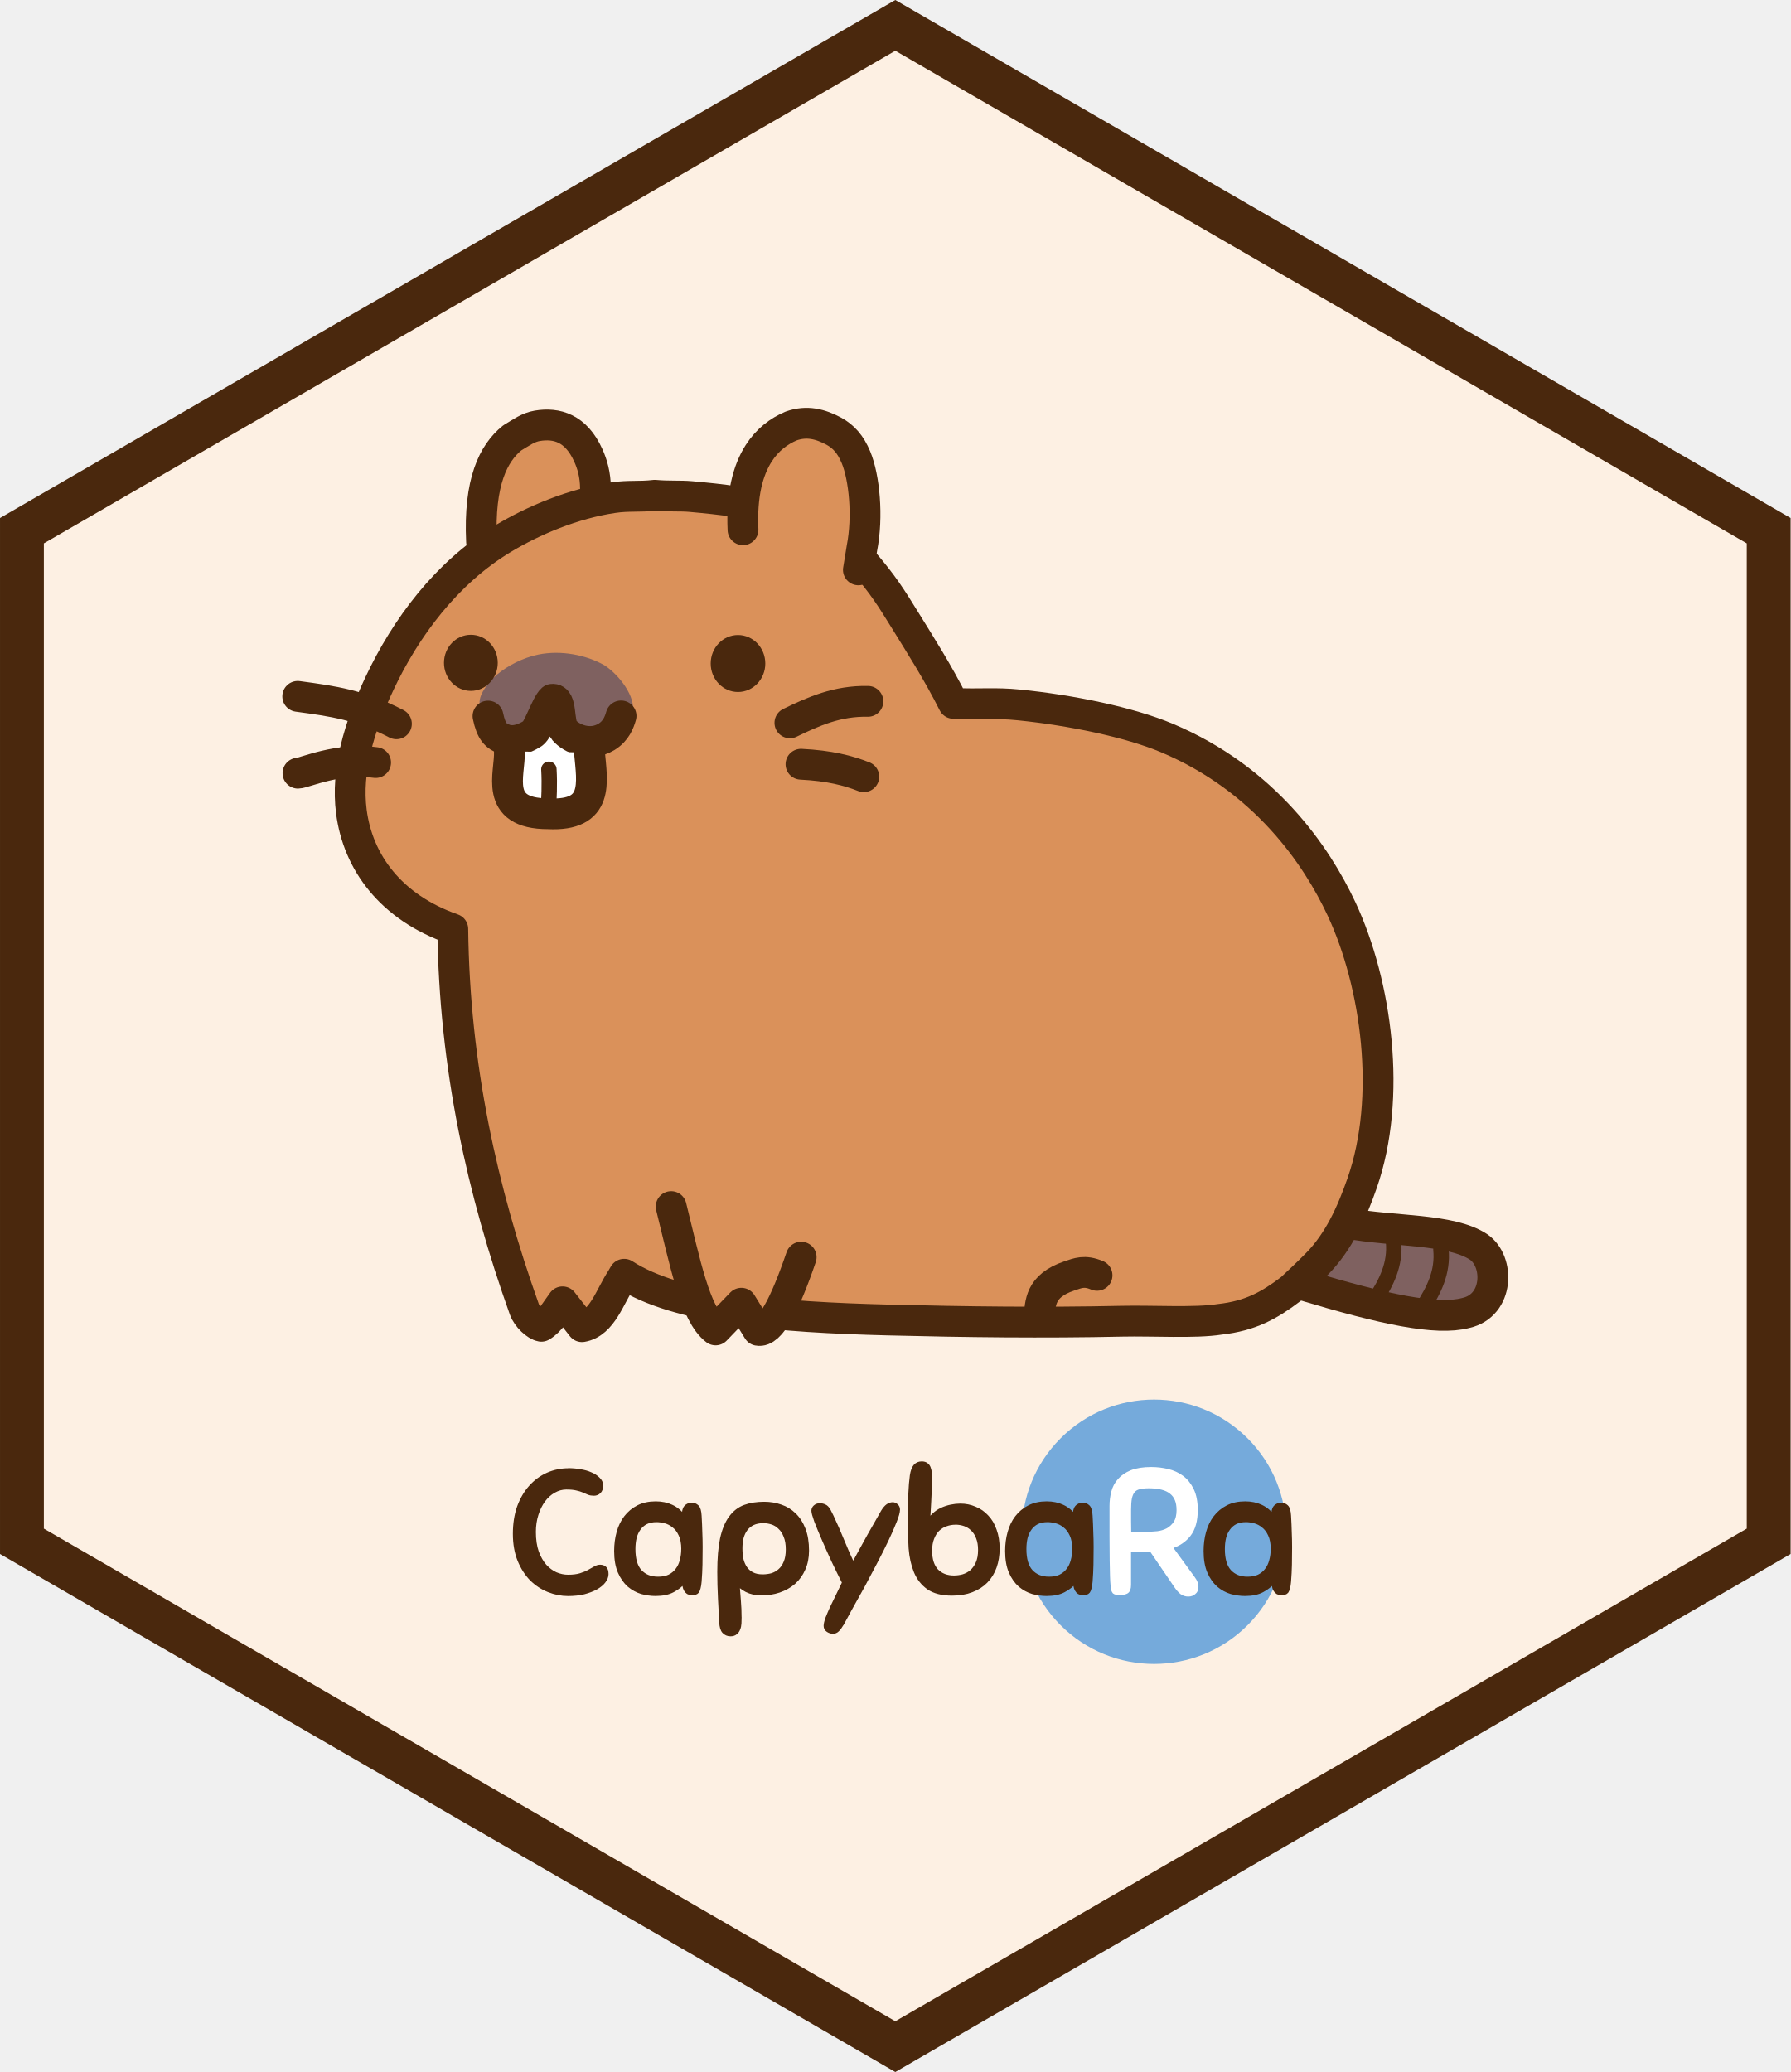
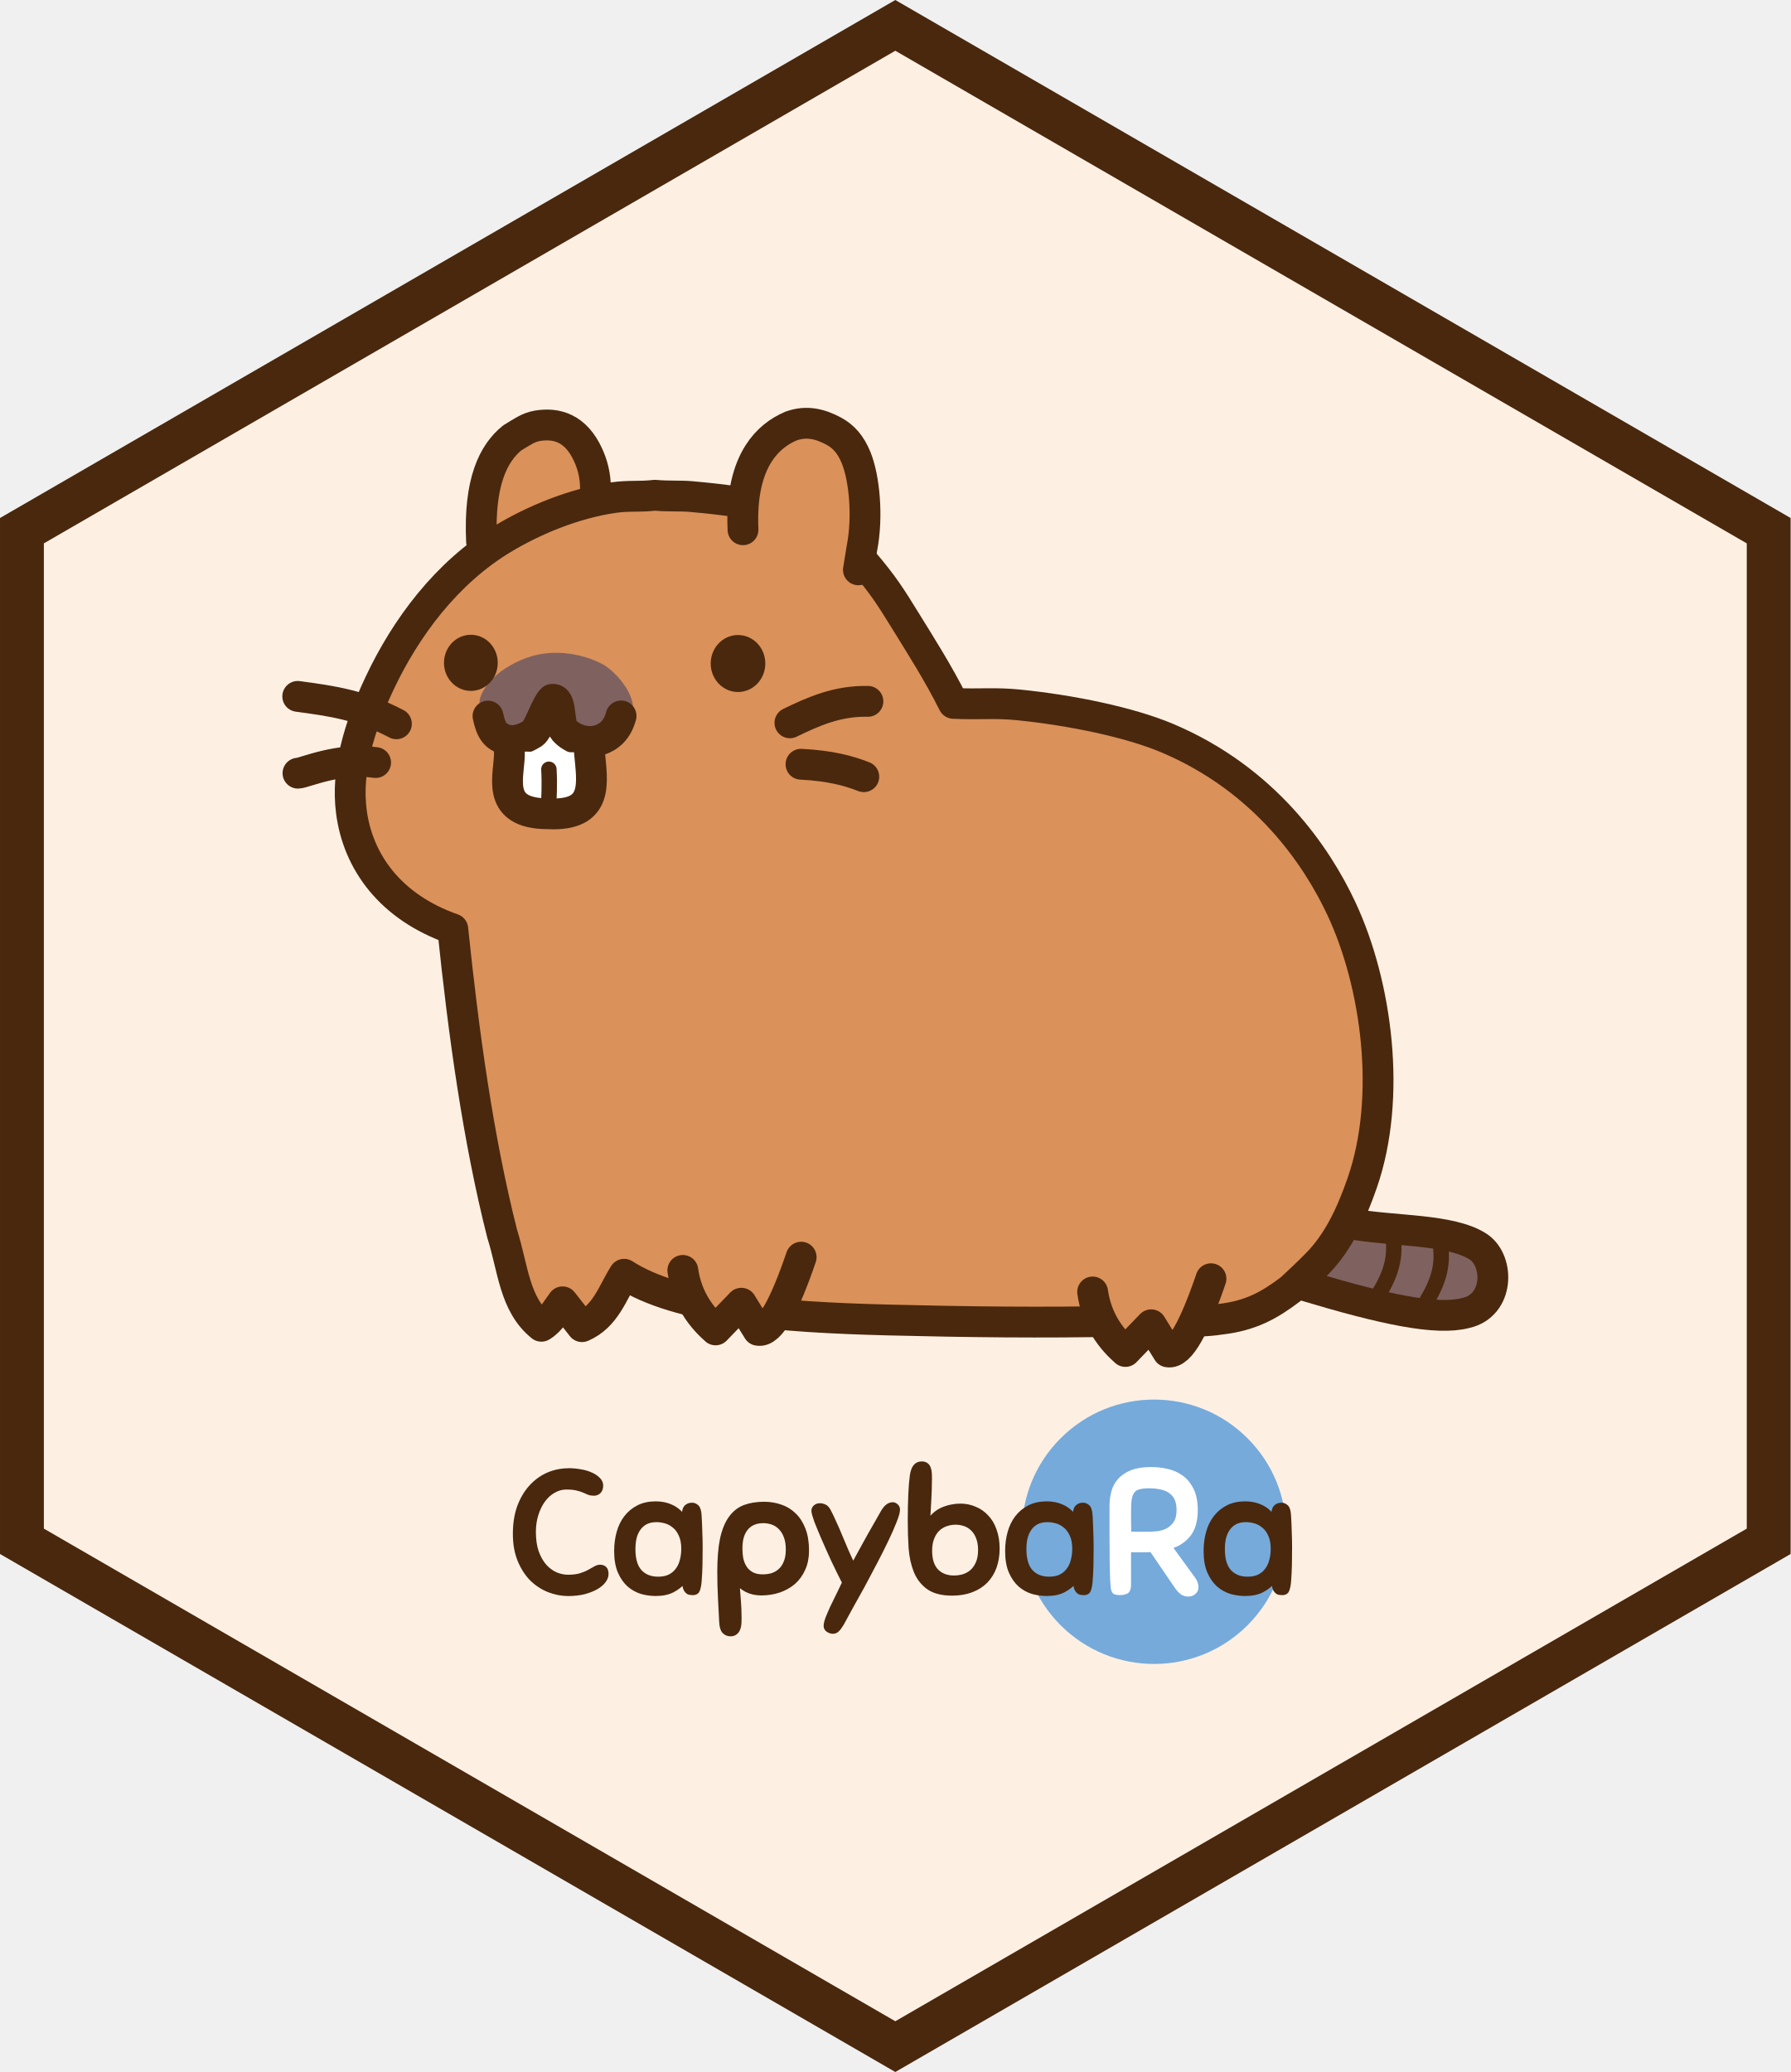
<svg xmlns="http://www.w3.org/2000/svg" width="43.93mm" height="50.832mm" viewBox="0 0 43.93 50.832" version="1.1" id="svg5">
  <defs id="defs2">
    <clipPath id="clp12">
      <path d="m 45.315,71.927 h 12.92 v 15.867 h -12.92 z" id="path184" />
    </clipPath>
    <clipPath id="clp21">
      <path d="m 123.91,72.178 h 26.23 v 15.294 h -26.23 z" id="path592" />
    </clipPath>
    <clipPath id="clp9">
      <path d="m 413.96,49.857 h 31.76 v 8.719 h -31.76 z" id="path100" />
    </clipPath>
  </defs>
  <g id="layer1" transform="translate(134.3189,576.546)">
    <g transform="matrix(0.1787889,0,0,0.1787889,638.976,-1122.954)" id="g4347">
      <g id="g79" transform="translate(-698.824,84.86197)" style="fill:#fdf0e3;fill-opacity:1;stroke:#4a280d">
        <g id="g4546" transform="matrix(0,0.06313002,-0.06299821,0,-3442.334,3199.962)" style="fill:#fdf0e3;fill-opacity:1;stroke:#4a280d">
          <path id="path4548" d="M -444.715,-925.674 V 2899.959" style="fill:#fdf0e3;fill-opacity:1;fill-rule:evenodd;stroke:#4a280d;stroke-width:25.086;stroke-linecap:butt;stroke-linejoin:miter;stroke-miterlimit:4;stroke-dasharray:none;stroke-opacity:1" />
          <path style="fill:#fdf0e3;fill-opacity:1;fill-rule:evenodd;stroke:#4a280d;stroke-width:25.191;stroke-linecap:butt;stroke-linejoin:miter;stroke-miterlimit:4;stroke-dasharray:none;stroke-opacity:1" d="M -1051.382,-957.928 V 2899.959" id="path4550" />
          <path style="fill:#fdf0e3;fill-opacity:1;fill-rule:evenodd;stroke:#4a280d;stroke-width:24.873;stroke-linecap:butt;stroke-linejoin:miter;stroke-miterlimit:4;stroke-dasharray:none;stroke-opacity:1" d="M -2264.718,-901.483 V 2859.642" id="path4554" />
          <path id="path4556" d="M -2871.385,-238.736 V 2201.618" style="fill:#fdf0e3;fill-opacity:1;fill-rule:evenodd;stroke:#4a280d;stroke-width:20.035;stroke-linecap:butt;stroke-linejoin:miter;stroke-miterlimit:4;stroke-dasharray:none;stroke-opacity:1" />
          <path style="fill:#fdf0e3;fill-opacity:1;fill-rule:evenodd;stroke:#4a280d;stroke-width:19.466;stroke-linecap:butt;stroke-linejoin:miter;stroke-miterlimit:4;stroke-dasharray:none;stroke-opacity:1" d="M 161.953,-164.613 V 2138.899" id="path4558" />
        </g>
        <path style="fill:#fdf0e3;fill-opacity:1;stroke:#4a280d;stroke-width:73.993;stroke-miterlimit:4;stroke-dasharray:none;stroke-opacity:1" id="path4560" transform="matrix(0,0.08149567,-0.08132553,0,-3520.139,3565.857)" d="m -4700.408,1269.113 -1701.611,-10e-5 -850.805,-1473.638 850.806,-1473.638 1701.611,10e-5 850.805,1473.638 z" />
      </g>
    </g>
    <g id="g53979" transform="translate(0.175456,-1.200857)">
      <g id="g260961" transform="matrix(0.1925081,0,0,0.1925081,-104.9186,-463.2923)">
        <g id="g127962" transform="matrix(0.1309057,0,0,0.1309057,-134.8383,-577.31)">
          <path style="fill:#da915a;fill-opacity:1;stroke:#4a280d;stroke-width:30;stroke-linecap:round;stroke-linejoin:round;stroke-miterlimit:4;stroke-dasharray:none" d="m 325.212,490.854 c -2.735,-58.121 11.618,-86.088 29.824,-100.862 8.923,-5.358 15.572,-10.315 24.457,-11.808 18.828,-3.137 37.602,2.076 49.617,28.686 3.858,8.545 6.957,18.79 7.041,32.331" id="path17138" />
          <path style="fill:#7f6160;fill-opacity:1;stroke:#4a280d;stroke-width:30;stroke-linecap:round;stroke-linejoin:round;stroke-miterlimit:4;stroke-dasharray:none" d="m 1125.826,1214.955 c 77.676,23.347 129.228,34.446 157.641,26.862 32.293,-7.201 32.85,-50.308 12.415,-64.256 -27.102,-18.026 -84.092,-14.793 -126.902,-22.949" id="path8080" />
-           <path id="path1532" style="fill:#da915a;fill-opacity:1;stroke:#4a280d;stroke-width:113.386;stroke-linecap:round;stroke-linejoin:round;stroke-miterlimit:4;stroke-dasharray:none" d="m 1866.42,1684.855 c -56.18,6.741 -94.382,0.306 -152.221,8.764 -147.534,21.574 -296.149,84.58 -407.324,151.758 -207.048,125.109 -356.698,326.833 -453.252,532.086 -76.083,161.735 -122.64,321.56 -103.486,470.904 23.917,186.485 144.655,352.09 373.225,432.289 5.83,505.705 108.345,964.983 263.139,1399.158 10.825,30.363 43.616,59.284 62.809,62.684 33.76,-19.687 54.405,-58.789 77.965,-89.898 l 71.527,91.332 c 74.691,-12.687 101.923,-110.6 146.338,-177.656 l 8.744,-15.158 c 197.978,127.931 570.401,158.199 970.576,168.244 286.549,7.193 573.371,10.885 861.307,4.496 112.447,-2.495 269.944,7.492 359.301,-6.887 113.444,-12.541 183.252,-51.634 262.244,-111.801 29.733,-27.866 62.003,-57.607 97.285,-93.74 78.424,-80.315 125.954,-184.556 164.652,-295.51 110.256,-316.123 53.876,-731.597 -75.889,-1009.326 -91.118,-195.016 -281.552,-476.418 -641.906,-628.367 -138.222,-58.284 -352.683,-102.4 -544.426,-121.848 -90.988,-9.229 -143.091,-1.042 -241.514,-5.793 -57.308,-114.064 -119.802,-211.491 -178.346,-306.387 -50.689,-82.164 -80.685,-130.345 -153.766,-215.256 -178.785,-189.069 -411.904,-219.333 -635.012,-239.393 -38.224,-3.437 -80.872,-0.1 -131.971,-4.695 z" transform="scale(0.2645833)" />
+           <path id="path1532" style="fill:#da915a;fill-opacity:1;stroke:#4a280d;stroke-width:113.386;stroke-linecap:round;stroke-linejoin:round;stroke-miterlimit:4;stroke-dasharray:none" d="m 1866.42,1684.855 c -56.18,6.741 -94.382,0.306 -152.221,8.764 -147.534,21.574 -296.149,84.58 -407.324,151.758 -207.048,125.109 -356.698,326.833 -453.252,532.086 -76.083,161.735 -122.64,321.56 -103.486,470.904 23.917,186.485 144.655,352.09 373.225,432.289 39.558,382.228 93.074,771.817 181.737,1121.66 40.42,126.591 44.22,259.589 144.21,340.181 33.76,-19.687 54.405,-58.789 77.965,-89.898 l 71.527,91.332 c 87.029,-37.513 112.092,-124.48 155.082,-192.814 197.978,127.931 570.401,158.199 970.576,168.244 286.549,7.193 573.371,10.885 861.307,4.496 112.447,-2.495 269.944,7.492 359.301,-6.887 113.444,-12.541 183.252,-51.634 262.244,-111.801 29.733,-27.866 62.003,-57.607 97.285,-93.74 78.424,-80.315 125.954,-184.556 164.652,-295.51 110.256,-316.123 53.876,-731.597 -75.889,-1009.326 -91.118,-195.016 -281.552,-476.418 -641.906,-628.367 -138.222,-58.284 -352.683,-102.4 -544.426,-121.848 -90.988,-9.229 -143.091,-1.042 -241.514,-5.793 -57.308,-114.064 -119.802,-211.491 -178.346,-306.387 -50.689,-82.164 -80.685,-130.345 -153.766,-215.256 -178.785,-189.069 -411.904,-219.333 -635.012,-239.393 -38.224,-3.437 -80.872,-0.1 -131.971,-4.695 z" transform="scale(0.2645833)" />
          <path style="fill:none;stroke:#4a280d;stroke-width:15;stroke-linecap:round;stroke-linejoin:round;stroke-miterlimit:4;stroke-dasharray:none" d="m 1213.031,1172.236 c 2.188,22.092 -6.921,39.985 -18.099,57.11" id="path8552" />
          <path style="fill:none;stroke:#4a280d;stroke-width:15;stroke-linecap:round;stroke-linejoin:round;stroke-miterlimit:4;stroke-dasharray:none" d="m 1259.207,1179.956 c 2.188,22.092 -6.921,39.985 -18.099,57.11" id="path8691" />
-           <path style="fill:#da915a;fill-opacity:1;stroke:#4a280d;stroke-width:30;stroke-linecap:round;stroke-linejoin:round;stroke-miterlimit:4;stroke-dasharray:none" d="m 509.815,1138.281 c 13.372,53.74 23.224,104.896 43.256,120.038 l 25.071,-25.973 16.28,26.384 c 11.799,2.408 26.061,-24.647 41.954,-71.221" id="path8726" />
-           <path style="fill:none;stroke:#4a280d;stroke-width:30;stroke-linecap:round;stroke-linejoin:round;stroke-miterlimit:4;stroke-dasharray:none" d="m 924.414,1205.202 c -12.224,-5.184 -18.734,-2.175 -26.87,0.544 -29.467,9.848 -27.939,27.097 -29.675,39.962" id="path9658" />
+           <path style="fill:#da915a;fill-opacity:1;stroke:#4a280d;stroke-width:30;stroke-linecap:round;stroke-linejoin:round;stroke-miterlimit:4;stroke-dasharray:none" d="m 521.162,1200.401 c 4.076,28.45 18.895,46.417 31.909,57.918 8.357,-8.658 16.714,-17.316 25.071,-25.973 l 16.28,26.384 c 11.799,2.408 26.061,-24.647 41.954,-71.221" id="path8726" />
          <path style="fill:none;stroke:#4a280d;stroke-width:30;stroke-linecap:round;stroke-linejoin:round;stroke-miterlimit:4;stroke-dasharray:none" d="m 146.268,641.585 c 34.761,4.7 60.924,8.386 96.068,26.68" id="path10130" />
          <path style="fill:none;stroke:#4a280d;stroke-width:30;stroke-linecap:round;stroke-linejoin:round;stroke-miterlimit:4;stroke-dasharray:none" d="m 146.508,716.354 c 5.928,-0.07 39.882,-15.666 75.579,-10.353" id="path10336" />
          <path style="fill:none;stroke:#4a280d;stroke-width:30;stroke-linecap:round;stroke-linejoin:round;stroke-miterlimit:4;stroke-dasharray:none" d="m 625.425,667.335 c 22.886,-11.117 46.174,-21.547 75.937,-20.907" id="path10884" />
          <path style="fill:none;stroke:#4a280d;stroke-width:30;stroke-linecap:round;stroke-linejoin:round;stroke-miterlimit:4;stroke-dasharray:none" d="m 636.209,707.649 c 27.673,1.363 46.017,6.153 61.145,12.124" id="path11166" />
          <path style="fill:#7f6160;fill-opacity:1;stroke:#7f6160;stroke-width:15;stroke-linecap:round;stroke-linejoin:round;stroke-miterlimit:4;stroke-dasharray:none" d="m 464.215,652.984 c 2.27,19.193 -128.105,38.447 -133.416,-4.799 -0.664,-5.408 6.946,-15.792 13.752,-21.62 10.074,-8.626 24.382,-15.708 37.547,-18.378 19.984,-4.052 42.572,0.318 58.799,9.492 12.718,8.216 27.62,28.108 23.697,39.464" id="path13062" />
          <path style="fill:#ffffff;fill-opacity:1;stroke:none;stroke-width:30;stroke-linecap:round;stroke-linejoin:round;stroke-miterlimit:4;stroke-dasharray:none" d="m 390.293,675.521 -29.997,25.273 62.532,0.519 z" id="path62249" />
          <path style="fill:none;stroke:#4a280d;stroke-width:30;stroke-linecap:round;stroke-linejoin:round;stroke-miterlimit:4;stroke-dasharray:none" d="m 331.503,660.77 c 3.134,15.029 7.724,19.715 16.544,22.741 7.528,2.583 16.772,0.693 27.124,-5.84 5.293,-3.34 13.066,-28.147 18.785,-33.23 10.014,-1.206 5.507,22.877 11.813,30.252 6.703,7.839 24.779,16.225 41.132,6.266 9.537,-5.871 12.453,-14.504 14.142,-20.339" id="path11372" />
          <ellipse style="fill:#4a280d;stroke:none;stroke-width:157.514;stroke-linecap:round;stroke-linejoin:round;stroke-miterlimit:4;stroke-dasharray:none" id="ellipse13025" cx="314.822" cy="608.927" rx="26.175" ry="27.32" />
          <ellipse style="fill:#4a280d;stroke:none;stroke-width:159.956;stroke-linecap:round;stroke-linejoin:round;stroke-miterlimit:4;stroke-dasharray:none" id="ellipse13027" cx="574.883" cy="609.584" rx="26.581" ry="27.744" />
          <path style="fill:#ffffff;stroke:#4a280d;stroke-width:30;stroke-linecap:round;stroke-linejoin:round;stroke-miterlimit:4;stroke-dasharray:none" d="m 352.322,695.112 c 0.984,21.804 -16.15,60.744 37.8,60.738 50.05,2.484 42.745,-30.647 40.182,-59.595" id="path15924" />
          <path style="fill:none;stroke:#4a280d;stroke-width:15;stroke-linecap:round;stroke-linejoin:round;stroke-miterlimit:4;stroke-dasharray:none" d="m 390.196,753.823 c 0.681,-13.086 1.45,-26.05 0.586,-41.287" id="path16966" />
          <path style="fill:#da915a;fill-opacity:1;stroke:#4a280d;stroke-width:30;stroke-linecap:round;stroke-linejoin:round;stroke-miterlimit:4;stroke-dasharray:none" d="m 579.753,479.372 c -1.541,-34.045 4.733,-57.909 15.256,-74.358 8.418,-13.157 19.554,-21.568 31.586,-26.649 15.318,-5.446 28.562,-1.955 41.73,5.127 9.319,5.184 16.116,12.603 21.426,25.402 8.137,19.616 11.864,57.573 5.753,88.571 -0.11,0.559 -3.297,20.372 -3.413,20.927" id="path18180" />
+           <path style="fill:#da915a;fill-opacity:1;stroke:#4a280d;stroke-width:30;stroke-linecap:round;stroke-linejoin:round;stroke-miterlimit:4;stroke-dasharray:none" d="m 920.131,1221.399 c 4.076,28.45 18.895,46.417 31.909,57.918 8.357,-8.658 16.714,-17.316 25.071,-25.973 l 16.28,26.384 c 11.799,2.408 26.061,-24.647 41.954,-71.221" id="path5766" />
        </g>
      </g>
      <g aria-label="CapybaRa" id="text277889" style="font-size:4.233px;-inkscape-font-specification:sans-serif;fill:#4a280d;stroke:#4a280d;stroke-width:0;stroke-linecap:round;stroke-linejoin:round">
        <g aria-label="CapybaRa" id="text20255" style="font-family:Sniglet;-inkscape-font-specification:Sniglet;stroke-width:0.2">
          <g id="g53933" transform="translate(-2.033059,1.171292)">
            <g aria-label="CapybaRa" id="text277889-3" style="font-size:4.233px;-inkscape-font-specification:sans-serif;fill:#fdf0e3;stroke:#4a280d;stroke-width:0;stroke-linecap:round;stroke-linejoin:round" transform="translate(14.34013,9.644316)">
              <g id="g10357" transform="matrix(0.2645833,0,0,0.2645833,-343.5717,-485.7983)">
                <g id="Gray_Logo" />
                <g id="Black_Letters" />
                <g id="Blue_Gradient_Letters">
                  <g id="g10326">
                    <g id="g10522" transform="matrix(0.03956547,0,0,0.03956547,885.7963,-206.2731)">
                      <circle transform="rotate(-45)" class="st0" cx="-72.645" cy="-1181.45" id="ellipse10300" r="309.797" style="stroke-width:0" />
                    </g>
                  </g>
                </g>
                <g id="White_Letters" />
                <g id="R_Ball" />
              </g>
            </g>
            <path d="m -118.512,-540.448 q 0.14,0 0.279,0.025 0.144,0.021 0.258,0.072 0.114,0.047 0.186,0.119 0.076,0.068 0.076,0.161 0,0.097 -0.051,0.148 -0.051,0.051 -0.127,0.051 -0.072,0 -0.127,-0.021 -0.055,-0.025 -0.127,-0.055 -0.068,-0.03 -0.165,-0.051 -0.097,-0.025 -0.258,-0.025 -0.161,0 -0.309,0.085 -0.144,0.08 -0.254,0.229 -0.106,0.144 -0.169,0.343 -0.064,0.199 -0.064,0.432 0,0.288 0.072,0.495 0.076,0.207 0.195,0.343 0.119,0.131 0.267,0.199 0.152,0.064 0.305,0.064 0.182,0 0.305,-0.038 0.123,-0.038 0.207,-0.085 0.089,-0.047 0.152,-0.085 0.064,-0.038 0.123,-0.038 0.072,0 0.114,0.042 0.042,0.038 0.042,0.14 0,0.085 -0.068,0.174 -0.064,0.085 -0.191,0.157 -0.123,0.068 -0.296,0.114 -0.174,0.042 -0.389,0.042 -0.237,0 -0.474,-0.093 -0.233,-0.093 -0.419,-0.275 -0.182,-0.186 -0.296,-0.461 -0.114,-0.279 -0.114,-0.648 0,-0.368 0.102,-0.656 0.106,-0.288 0.284,-0.487 0.182,-0.203 0.419,-0.309 0.241,-0.106 0.512,-0.106 z" id="path21106" style="fill:#4a280d;stroke:#4a280d;stroke-width:0.1;stroke-miterlimit:4;stroke-dasharray:none" />
            <path d="m -115.468,-537.433 q -0.068,0 -0.11,-0.021 -0.038,-0.025 -0.059,-0.064 -0.021,-0.038 -0.03,-0.089 -0.008,-0.055 -0.013,-0.114 -0.106,0.131 -0.275,0.22 -0.165,0.089 -0.423,0.089 -0.165,0 -0.339,-0.047 -0.169,-0.051 -0.309,-0.169 -0.14,-0.123 -0.229,-0.326 -0.089,-0.203 -0.089,-0.512 0,-0.241 0.059,-0.453 0.059,-0.212 0.178,-0.368 0.123,-0.161 0.305,-0.254 0.182,-0.093 0.428,-0.093 0.216,0 0.385,0.08 0.169,0.076 0.305,0.254 0,-0.051 0.004,-0.102 0.004,-0.055 0.021,-0.097 0.021,-0.047 0.064,-0.072 0.042,-0.03 0.114,-0.03 0.064,0 0.119,0.051 0.055,0.051 0.064,0.22 0.013,0.224 0.017,0.402 0.008,0.178 0.008,0.368 0,0.233 -0.004,0.428 -0.004,0.195 -0.021,0.415 -0.008,0.097 -0.025,0.157 -0.013,0.055 -0.034,0.085 -0.021,0.025 -0.051,0.034 -0.03,0.008 -0.059,0.008 z m -0.229,-1.075 q 0,-0.22 -0.068,-0.36 -0.064,-0.14 -0.165,-0.216 -0.097,-0.08 -0.212,-0.11 -0.114,-0.03 -0.212,-0.03 -0.152,0 -0.262,0.055 -0.106,0.055 -0.174,0.152 -0.068,0.093 -0.102,0.224 -0.03,0.127 -0.03,0.279 0,0.373 0.161,0.55 0.165,0.178 0.445,0.178 0.165,0 0.279,-0.055 0.119,-0.059 0.191,-0.157 0.076,-0.097 0.11,-0.229 0.038,-0.135 0.038,-0.284 z" id="path21108" style="fill:#4a280d;stroke:#4a280d;stroke-width:0.1;stroke-miterlimit:4;stroke-dasharray:none" />
            <path d="m -114.317,-536.841 q 0,0.08 -0.004,0.152 -0.004,0.076 -0.03,0.135 -0.021,0.059 -0.068,0.093 -0.042,0.038 -0.123,0.038 -0.093,0 -0.157,-0.068 -0.059,-0.064 -0.068,-0.229 -0.004,-0.106 -0.013,-0.258 -0.008,-0.152 -0.017,-0.322 -0.004,-0.169 -0.013,-0.339 -0.004,-0.169 -0.004,-0.313 0,-0.495 0.068,-0.817 0.072,-0.322 0.212,-0.512 0.14,-0.191 0.343,-0.267 0.207,-0.076 0.478,-0.076 0.216,0 0.406,0.068 0.191,0.064 0.33,0.203 0.144,0.135 0.229,0.356 0.085,0.216 0.085,0.521 0,0.254 -0.089,0.449 -0.085,0.195 -0.237,0.33 -0.152,0.131 -0.36,0.203 -0.203,0.068 -0.436,0.068 -0.199,0 -0.36,-0.08 -0.157,-0.085 -0.224,-0.182 0.021,0.237 0.034,0.44 0.017,0.203 0.017,0.406 z m 0.584,-2.358 q -0.148,0 -0.258,0.051 -0.106,0.051 -0.174,0.14 -0.068,0.089 -0.102,0.212 -0.03,0.123 -0.03,0.267 0,0.14 0.025,0.267 0.03,0.123 0.093,0.216 0.064,0.093 0.169,0.148 0.106,0.055 0.258,0.055 0.119,0 0.229,-0.03 0.11,-0.034 0.195,-0.11 0.089,-0.076 0.14,-0.203 0.055,-0.127 0.055,-0.318 0,-0.195 -0.055,-0.326 -0.051,-0.135 -0.14,-0.216 -0.085,-0.085 -0.195,-0.119 -0.106,-0.034 -0.212,-0.034 z" id="path21110" style="fill:#4a280d;stroke:#4a280d;stroke-width:0.1;stroke-miterlimit:4;stroke-dasharray:none" />
            <path d="m -111.811,-536.676 q -0.055,0.097 -0.106,0.144 -0.047,0.047 -0.11,0.047 -0.059,0 -0.119,-0.038 -0.059,-0.038 -0.059,-0.106 0,-0.064 0.042,-0.182 0.047,-0.119 0.11,-0.258 0.068,-0.14 0.14,-0.288 0.072,-0.148 0.131,-0.271 l 0.03,-0.064 q -0.127,-0.25 -0.262,-0.533 -0.131,-0.284 -0.241,-0.538 -0.11,-0.254 -0.182,-0.44 -0.068,-0.191 -0.068,-0.25 0,-0.055 0.042,-0.093 0.047,-0.042 0.114,-0.042 0.059,0 0.114,0.025 0.055,0.021 0.102,0.102 0.068,0.127 0.14,0.292 0.076,0.161 0.148,0.339 0.076,0.178 0.152,0.36 0.08,0.182 0.161,0.351 0.093,-0.174 0.199,-0.364 0.106,-0.191 0.203,-0.368 0.102,-0.178 0.186,-0.326 0.085,-0.152 0.144,-0.254 0.059,-0.097 0.119,-0.14 0.059,-0.042 0.123,-0.042 0.042,0 0.085,0.038 0.042,0.034 0.042,0.093 0,0.089 -0.08,0.288 -0.076,0.195 -0.199,0.453 -0.123,0.258 -0.279,0.555 -0.152,0.292 -0.305,0.576 -0.152,0.279 -0.292,0.525 -0.135,0.246 -0.224,0.411 z" id="path21112" style="fill:#4a280d;stroke:#4a280d;stroke-width:0.1;stroke-miterlimit:4;stroke-dasharray:none" />
            <path d="m -109.648,-540.219 q 0,0.254 -0.017,0.533 -0.013,0.275 -0.034,0.538 0.055,-0.114 0.144,-0.195 0.089,-0.085 0.195,-0.135 0.11,-0.051 0.229,-0.076 0.119,-0.025 0.229,-0.025 0.191,0 0.356,0.072 0.169,0.068 0.292,0.203 0.127,0.131 0.195,0.33 0.072,0.195 0.072,0.449 0,0.246 -0.072,0.449 -0.072,0.203 -0.216,0.351 -0.14,0.144 -0.351,0.224 -0.207,0.08 -0.478,0.08 -0.368,0 -0.58,-0.148 -0.207,-0.148 -0.309,-0.394 -0.102,-0.25 -0.127,-0.572 -0.021,-0.322 -0.021,-0.673 0,-0.356 0.013,-0.643 0.013,-0.288 0.038,-0.466 0.025,-0.161 0.085,-0.229 0.059,-0.068 0.157,-0.068 0.072,0 0.114,0.034 0.042,0.03 0.059,0.085 0.021,0.055 0.025,0.127 0.004,0.068 0.004,0.148 z m 0.627,1.058 q -0.123,0 -0.237,0.042 -0.11,0.038 -0.199,0.123 -0.085,0.085 -0.135,0.216 -0.051,0.127 -0.051,0.309 0,0.322 0.157,0.491 0.161,0.165 0.428,0.165 0.11,0 0.224,-0.03 0.114,-0.034 0.207,-0.11 0.093,-0.08 0.152,-0.212 0.059,-0.131 0.059,-0.326 0,-0.174 -0.051,-0.301 -0.047,-0.127 -0.131,-0.207 -0.085,-0.085 -0.195,-0.123 -0.11,-0.038 -0.229,-0.038 z" id="path21114" style="fill:#4a280d;stroke:#4a280d;stroke-width:0.1;stroke-miterlimit:4;stroke-dasharray:none" />
            <path d="m -105.876,-537.433 q -0.068,0 -0.11,-0.021 -0.038,-0.025 -0.059,-0.064 -0.021,-0.038 -0.03,-0.089 -0.008,-0.055 -0.013,-0.114 -0.106,0.131 -0.275,0.22 -0.165,0.089 -0.423,0.089 -0.165,0 -0.339,-0.047 -0.169,-0.051 -0.309,-0.169 -0.14,-0.123 -0.229,-0.326 -0.089,-0.203 -0.089,-0.512 0,-0.241 0.059,-0.453 0.059,-0.212 0.178,-0.368 0.123,-0.161 0.305,-0.254 0.182,-0.093 0.428,-0.093 0.216,0 0.385,0.08 0.169,0.076 0.305,0.254 0,-0.051 0.004,-0.102 0.004,-0.055 0.021,-0.097 0.021,-0.047 0.064,-0.072 0.042,-0.03 0.114,-0.03 0.064,0 0.119,0.051 0.055,0.051 0.064,0.22 0.013,0.224 0.017,0.402 0.008,0.178 0.008,0.368 0,0.233 -0.004,0.428 -0.004,0.195 -0.021,0.415 -0.008,0.097 -0.025,0.157 -0.013,0.055 -0.034,0.085 -0.021,0.025 -0.051,0.034 -0.03,0.008 -0.059,0.008 z m -0.229,-1.075 q 0,-0.22 -0.068,-0.36 -0.064,-0.14 -0.165,-0.216 -0.097,-0.08 -0.212,-0.11 -0.114,-0.03 -0.212,-0.03 -0.152,0 -0.262,0.055 -0.106,0.055 -0.174,0.152 -0.068,0.093 -0.102,0.224 -0.03,0.127 -0.03,0.279 0,0.373 0.161,0.55 0.165,0.178 0.445,0.178 0.165,0 0.279,-0.055 0.119,-0.059 0.191,-0.157 0.076,-0.097 0.11,-0.229 0.038,-0.135 0.038,-0.284 z" id="path21116" style="fill:#4a280d;fill-opacity:1;stroke:#4a280d;stroke-width:0.1;stroke-miterlimit:4;stroke-dasharray:none" />
            <path d="m -104.212,-538.492 q -0.059,0.004 -0.123,0.008 -0.059,0 -0.123,0 -0.072,0 -0.144,0 -0.072,0 -0.161,-0.008 v 0.859 q 0,0.135 -0.068,0.169 -0.064,0.03 -0.161,0.03 -0.051,0 -0.08,-0.008 -0.03,-0.004 -0.051,-0.021 -0.017,-0.021 -0.03,-0.059 -0.008,-0.038 -0.013,-0.106 -0.008,-0.076 -0.013,-0.22 -0.004,-0.148 -0.008,-0.381 0,-0.233 -0.004,-0.563 0,-0.334 0,-0.783 0,-0.174 0.042,-0.334 0.042,-0.165 0.152,-0.288 0.11,-0.127 0.296,-0.203 0.191,-0.076 0.483,-0.076 0.207,0 0.402,0.047 0.199,0.047 0.351,0.161 0.152,0.114 0.246,0.309 0.093,0.195 0.093,0.487 0,0.389 -0.169,0.605 -0.165,0.212 -0.457,0.301 l 0.567,0.779 q 0.076,0.102 0.076,0.207 0,0.085 -0.059,0.131 -0.055,0.051 -0.14,0.051 -0.093,0 -0.161,-0.051 -0.068,-0.055 -0.127,-0.14 z m 0.665,-0.986 q 0,-0.292 -0.178,-0.432 -0.174,-0.144 -0.555,-0.144 -0.14,0 -0.233,0.025 -0.093,0.021 -0.148,0.085 -0.055,0.064 -0.08,0.178 -0.021,0.11 -0.021,0.284 0,0.123 0,0.288 0,0.165 0.004,0.301 0.097,0.004 0.216,0.004 0.123,0 0.229,0 0.119,0 0.25,-0.013 0.135,-0.017 0.25,-0.076 0.114,-0.064 0.191,-0.178 0.076,-0.119 0.076,-0.322 z" id="path21118" style="fill:#ffffff;stroke:#ffffff;stroke-width:0.1;stroke-miterlimit:4;stroke-dasharray:none" />
            <path d="m -101.007,-537.433 q -0.068,0 -0.11,-0.021 -0.038,-0.025 -0.059,-0.064 -0.021,-0.038 -0.03,-0.089 -0.008,-0.055 -0.013,-0.114 -0.106,0.131 -0.275,0.22 -0.165,0.089 -0.423,0.089 -0.165,0 -0.339,-0.047 -0.169,-0.051 -0.309,-0.169 -0.14,-0.123 -0.229,-0.326 -0.089,-0.203 -0.089,-0.512 0,-0.241 0.059,-0.453 0.059,-0.212 0.178,-0.368 0.123,-0.161 0.305,-0.254 0.182,-0.093 0.428,-0.093 0.216,0 0.385,0.08 0.169,0.076 0.305,0.254 0,-0.051 0.004,-0.102 0.004,-0.055 0.021,-0.097 0.021,-0.047 0.064,-0.072 0.042,-0.03 0.114,-0.03 0.064,0 0.119,0.051 0.055,0.051 0.064,0.22 0.013,0.224 0.017,0.402 0.008,0.178 0.008,0.368 0,0.233 -0.004,0.428 -0.004,0.195 -0.021,0.415 -0.008,0.097 -0.025,0.157 -0.013,0.055 -0.034,0.085 -0.021,0.025 -0.051,0.034 -0.03,0.008 -0.059,0.008 z m -0.229,-1.075 q 0,-0.22 -0.068,-0.36 -0.064,-0.14 -0.165,-0.216 -0.097,-0.08 -0.212,-0.11 -0.114,-0.03 -0.212,-0.03 -0.152,0 -0.262,0.055 -0.106,0.055 -0.174,0.152 -0.068,0.093 -0.102,0.224 -0.03,0.127 -0.03,0.279 0,0.373 0.161,0.55 0.165,0.178 0.445,0.178 0.165,0 0.279,-0.055 0.119,-0.059 0.191,-0.157 0.076,-0.097 0.11,-0.229 0.038,-0.135 0.038,-0.284 z" id="path21120" style="fill:#4a280d;stroke:#4a280d;stroke-width:0.1;stroke-miterlimit:4;stroke-dasharray:none" />
          </g>
        </g>
      </g>
    </g>
    <text xml:space="preserve" style="font-size:4.233px;font-family:sans-serif;-inkscape-font-specification:sans-serif;fill:#fdf0e3;fill-opacity:1;stroke:#4a280d;stroke-width:15;stroke-linecap:round;stroke-linejoin:round;stroke-miterlimit:4;stroke-dasharray:none" x="-105.791" y="-558.507" id="text265343">
      <tspan id="tspan265341" style="stroke-width:15;stroke-miterlimit:4;stroke-dasharray:none" x="-105.791" y="-558.507" />
    </text>
    <text xml:space="preserve" style="font-size:4.233px;font-family:sans-serif;-inkscape-font-specification:sans-serif;fill:#fdf0e3;fill-opacity:1;stroke:#4a280d;stroke-width:15;stroke-linecap:round;stroke-linejoin:round;stroke-miterlimit:4;stroke-dasharray:none" x="-106.252" y="-560.126" id="text268683">
      <tspan id="tspan268681" style="stroke-width:15" x="-106.252" y="-560.126" />
    </text>
    <text xml:space="preserve" style="font-size:4.233px;font-family:sans-serif;-inkscape-font-specification:sans-serif;fill:#fdf0e3;fill-opacity:1;stroke:#4a280d;stroke-width:5;stroke-linecap:round;stroke-linejoin:round;stroke-miterlimit:4;stroke-dasharray:none" x="-78.451" y="-551.288" id="text270271">
      <tspan id="tspan270269" style="stroke-width:5;stroke-miterlimit:4;stroke-dasharray:none" x="-78.451" y="-551.288" />
    </text>
    <text xml:space="preserve" style="font-size:4.233px;font-family:sans-serif;-inkscape-font-specification:sans-serif;fill:#fdf0e3;fill-opacity:1;stroke:#4a280d;stroke-width:5;stroke-linecap:round;stroke-linejoin:round;stroke-miterlimit:4;stroke-dasharray:none" x="-75.665" y="-548.798" id="text275393">
      <tspan id="tspan275391" style="stroke-width:5" x="-75.665" y="-548.798" />
    </text>
  </g>
  <style type="text/css" id="style10296">
	.st0{fill:#75AADB;}
	.st1{fill:#4D4D4D;}
	.st2{fill:#FFFFFF;}
	.st3{fill:url(#SVGID_1_);}
	.st4{fill:url(#SVGID_2_);}
	.st5{fill:url(#SVGID_3_);}
	.st6{fill:url(#SVGID_4_);}
	.st7{fill:url(#SVGID_5_);}
	.st8{fill:url(#SVGID_6_);}
	.st9{fill:url(#SVGID_7_);}
	.st10{fill:url(#SVGID_8_);}
	.st11{fill:url(#SVGID_9_);}
	.st12{fill:url(#SVGID_10_);}
	.st13{opacity:0.18;fill:url(#SVGID_11_);}
	.st14{opacity:0.3;}
</style>
</svg>
